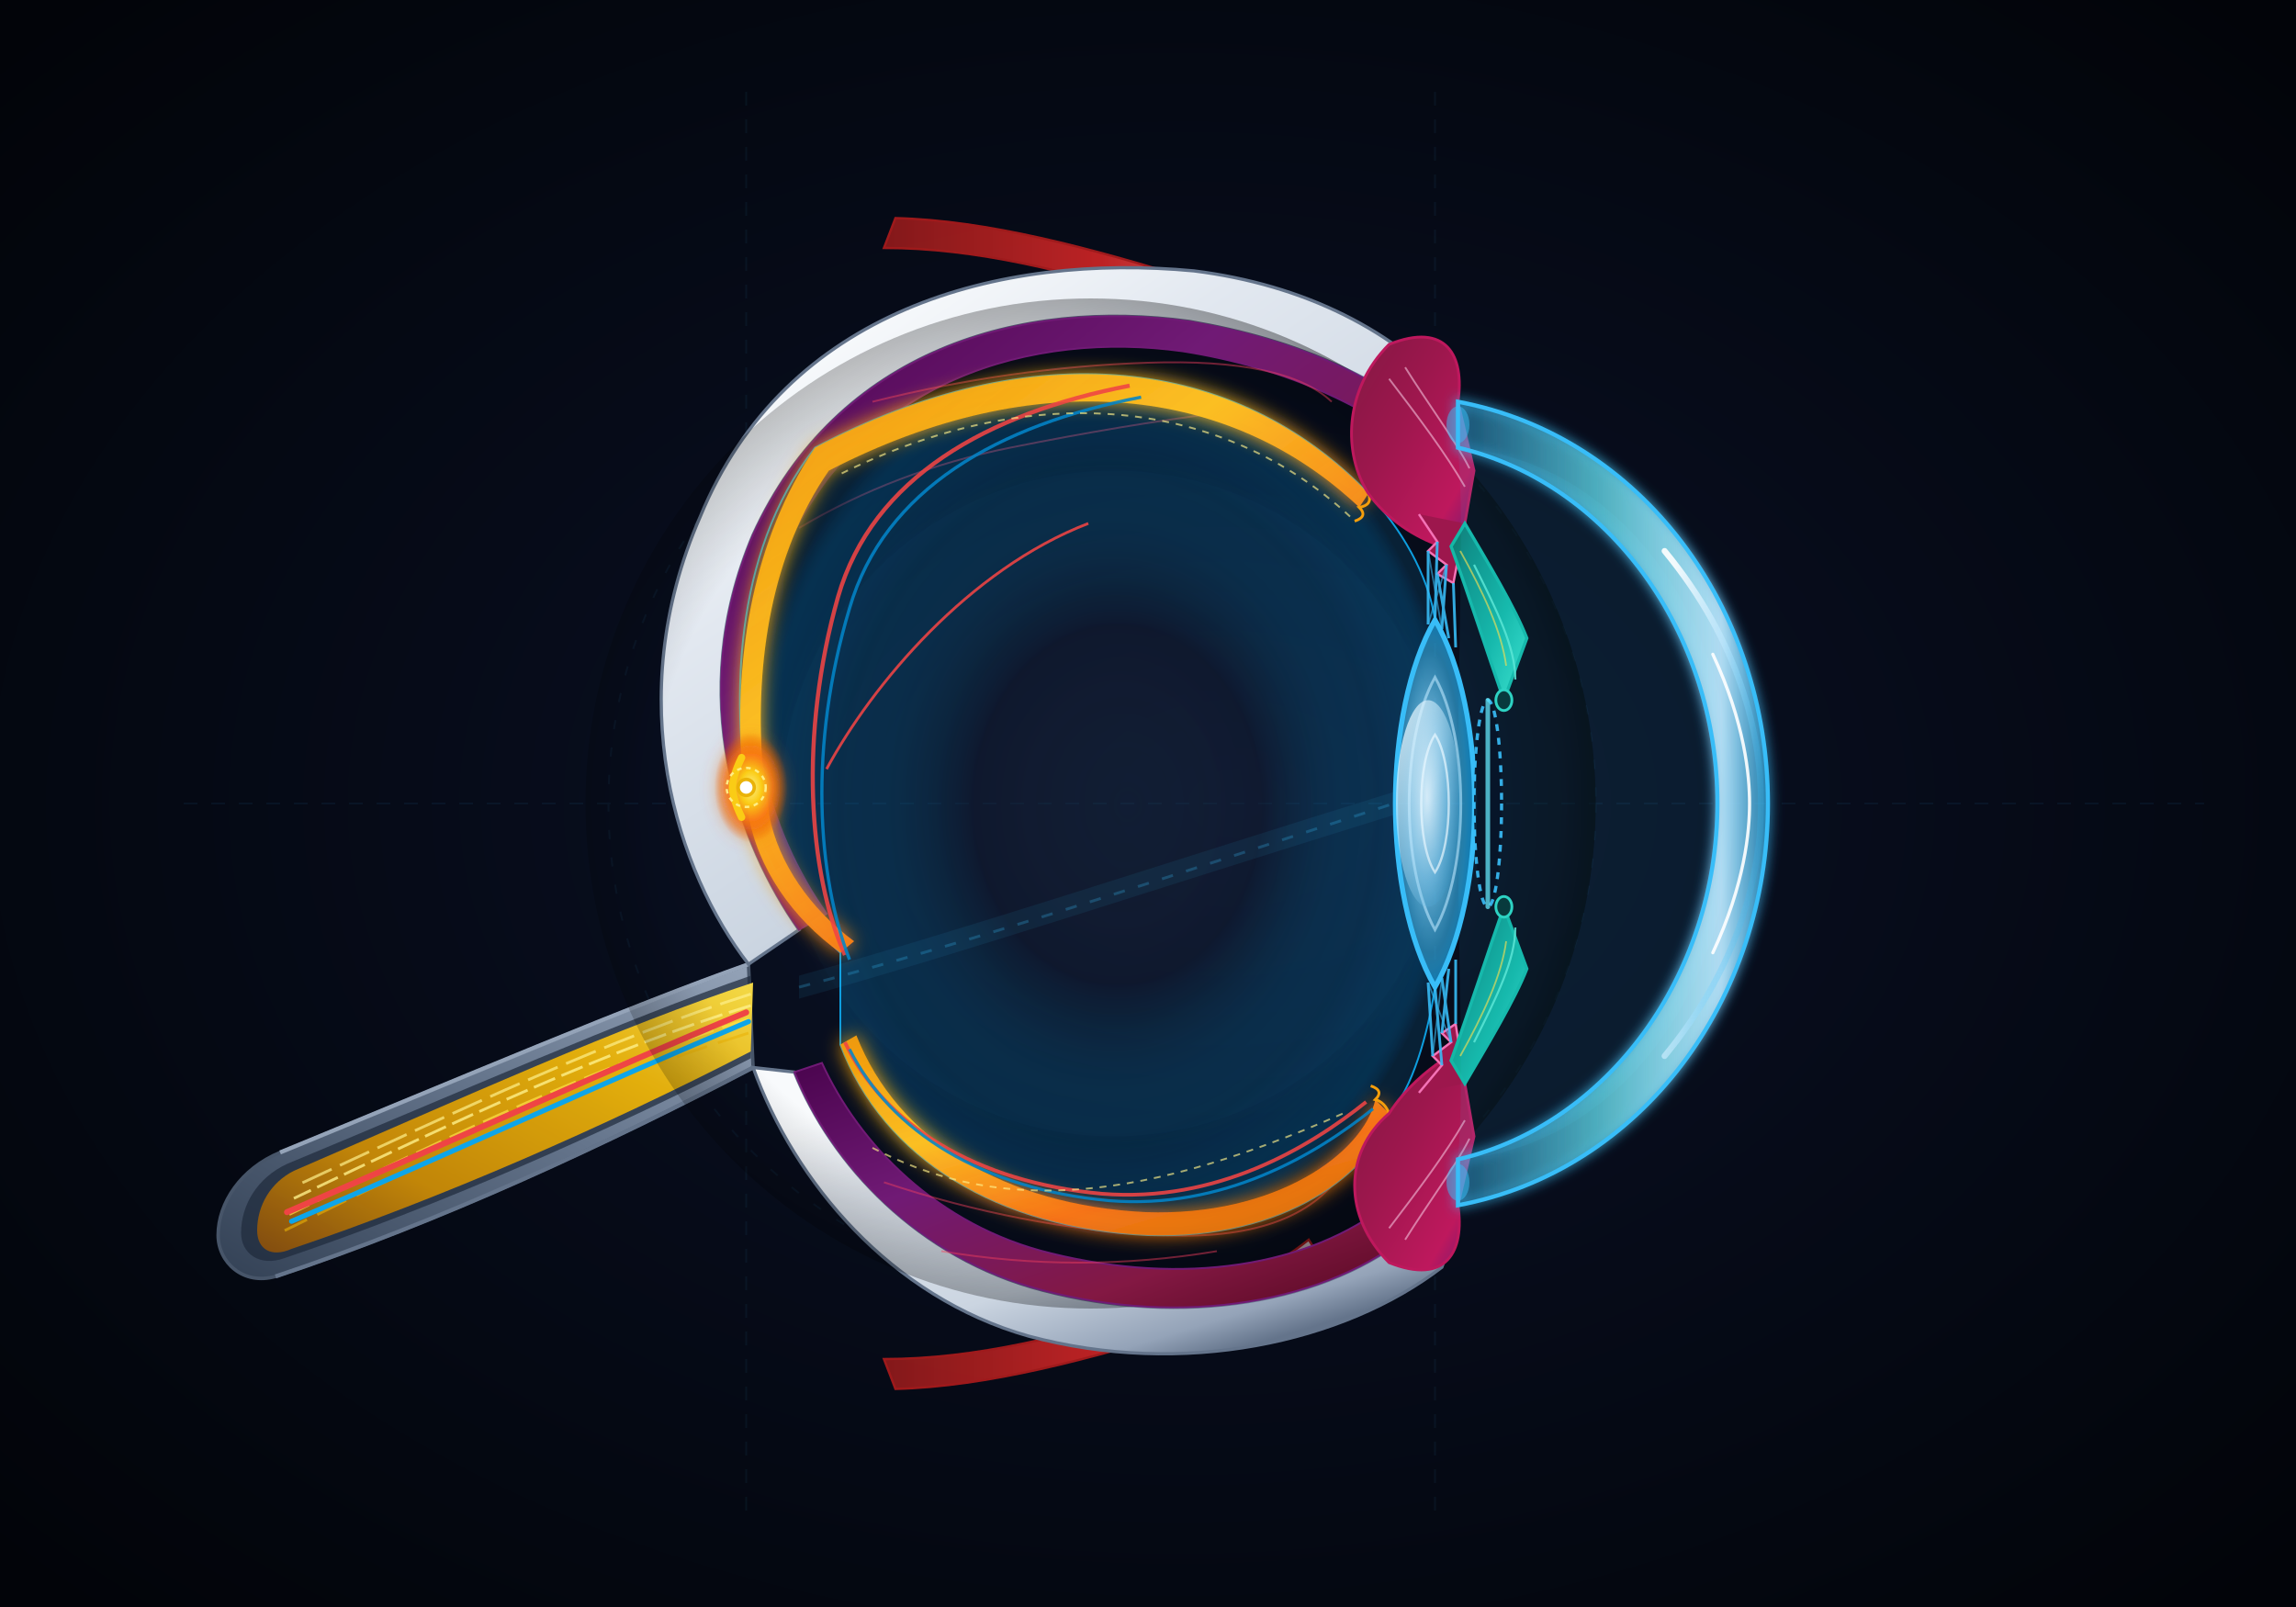
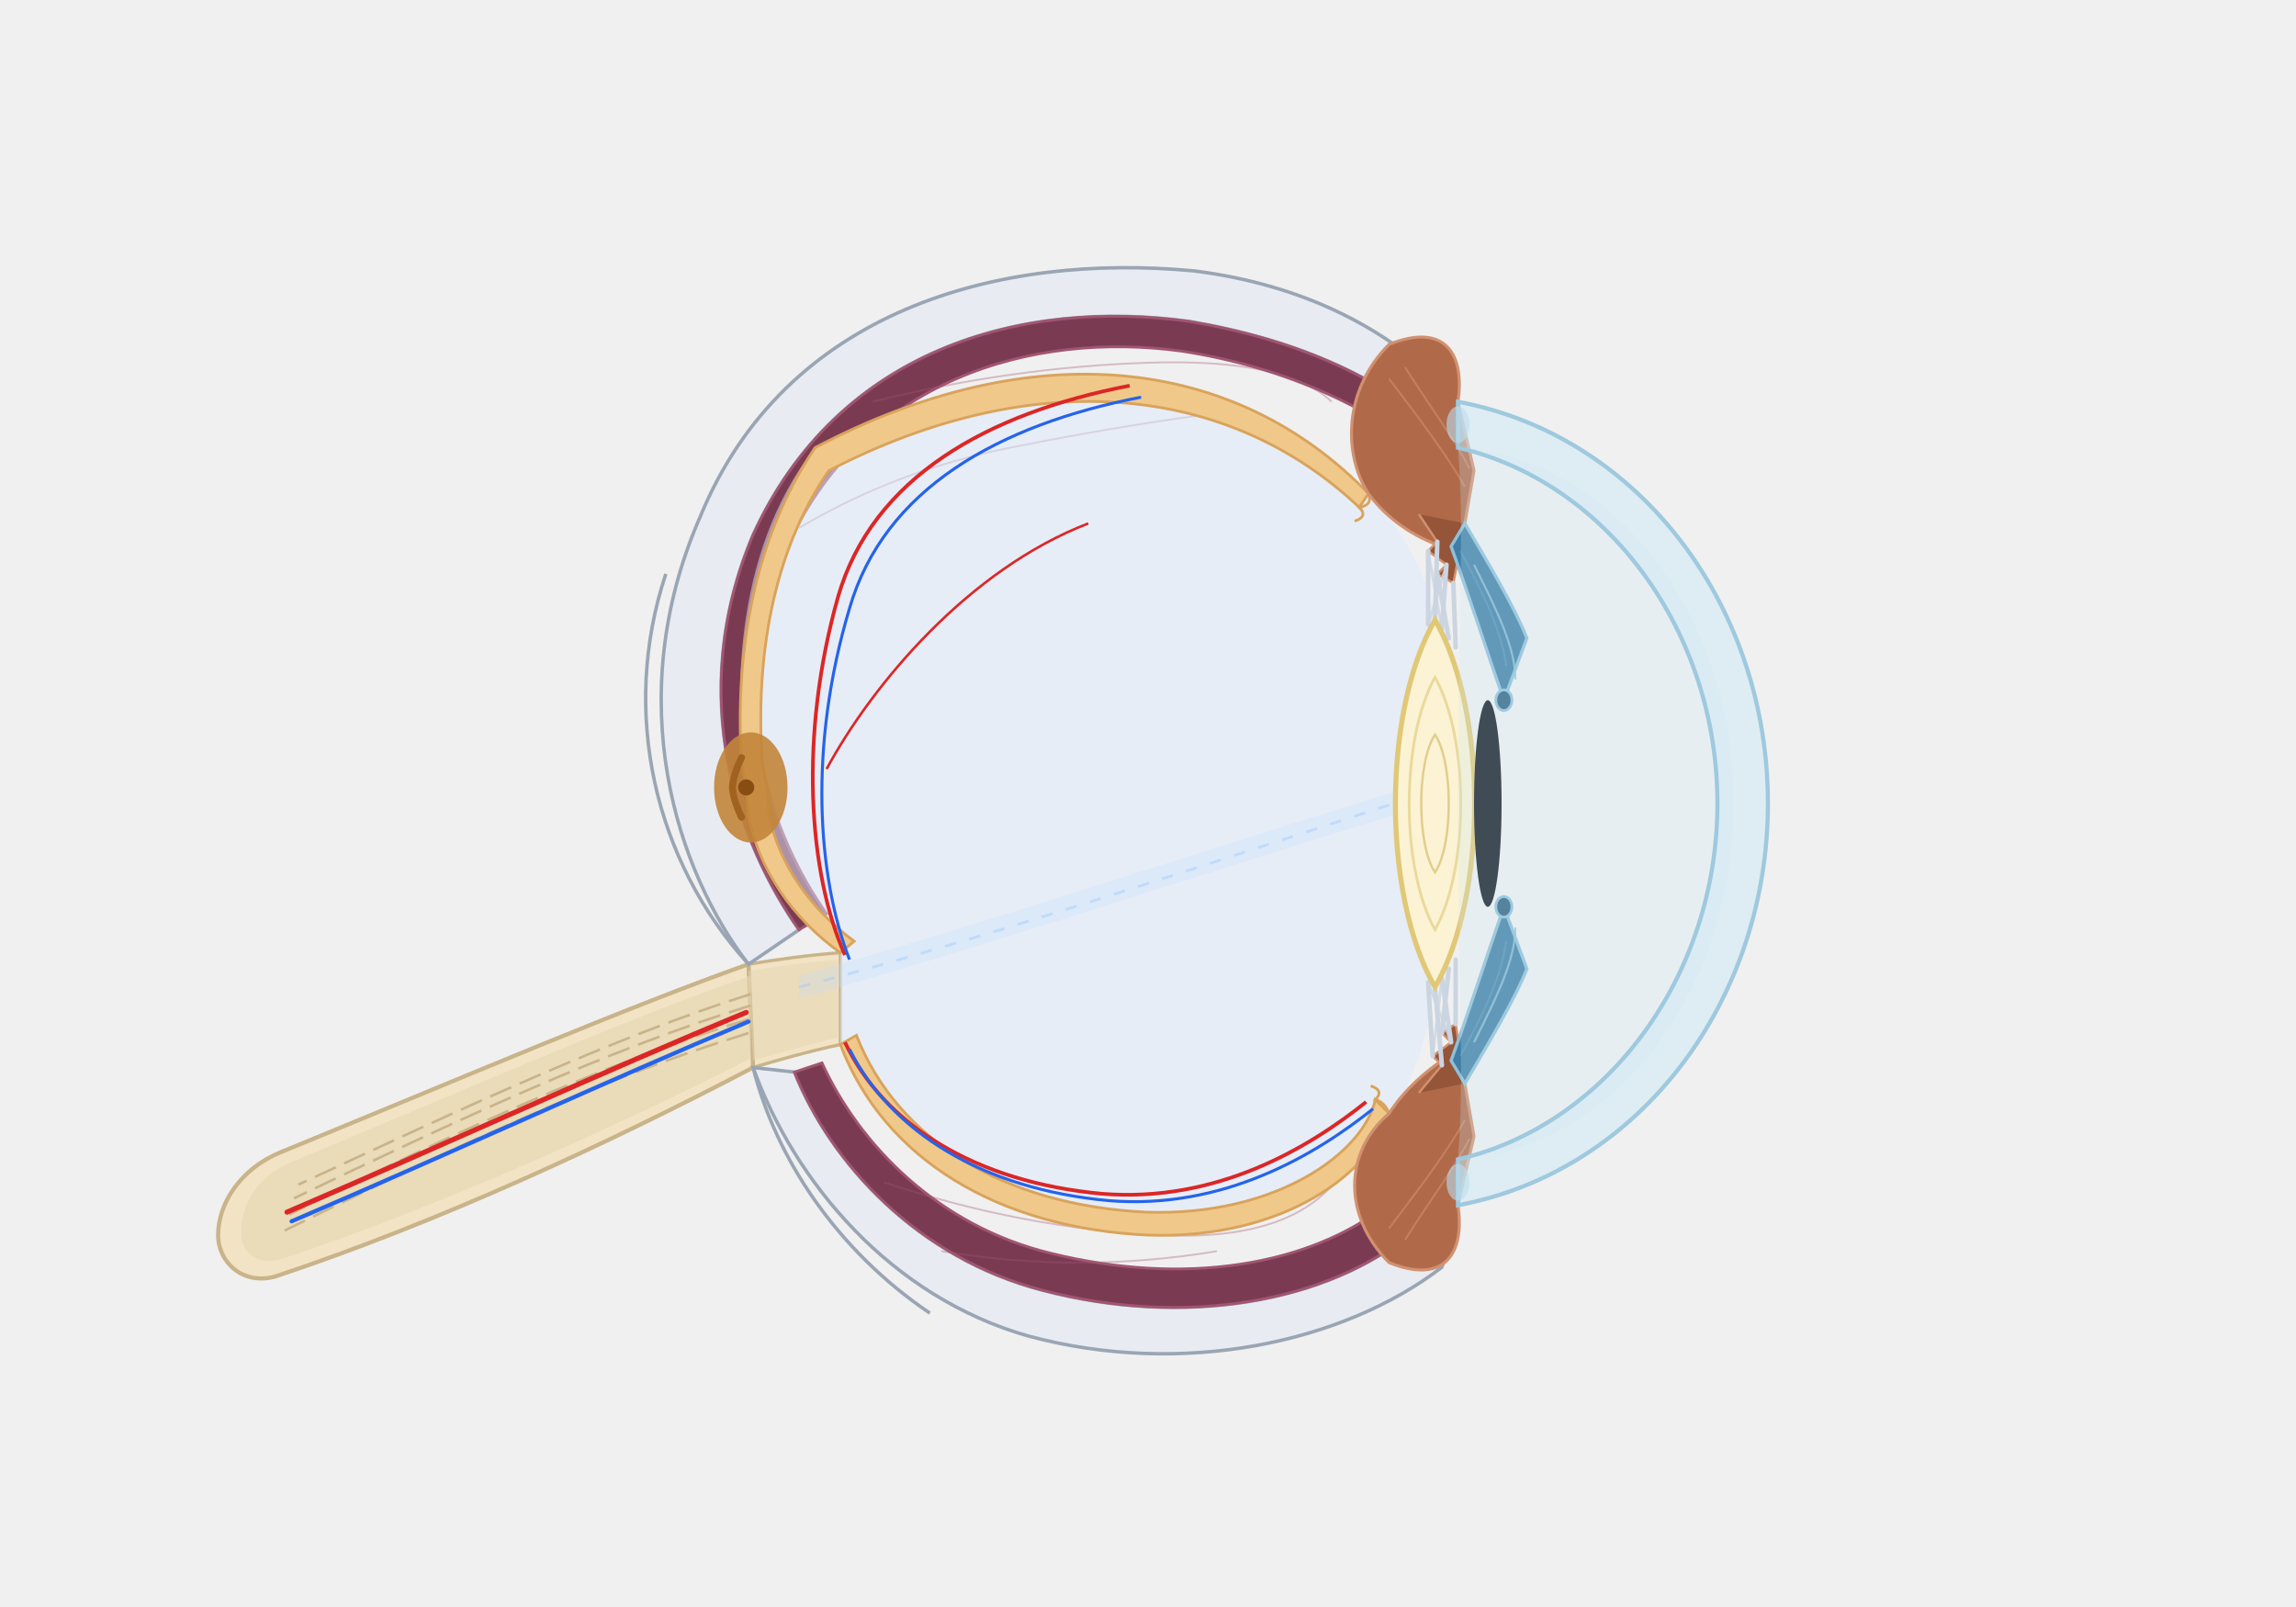
<svg xmlns="http://www.w3.org/2000/svg" viewBox="0 0 1000 700" width="1000" height="700">
-   <defs>
-     <radialGradient id="spaceBg" cx="50%" cy="50%" r="68%" fx="54%" fy="50%">
-       <stop offset="0%" stop-color="#0b1329" />
-       <stop offset="50%" stop-color="#060b18" />
-       <stop offset="100%" stop-color="#020409" />
-     </radialGradient>
-     <linearGradient id="scleraGrad" x1="20%" y1="10%" x2="80%" y2="90%">
-       <stop offset="0%" stop-color="#f8fafc" />
-       <stop offset="25%" stop-color="#e2e8f0" />
-       <stop offset="65%" stop-color="#cbd5e1" />
-       <stop offset="90%" stop-color="#94a3b8" />
-       <stop offset="100%" stop-color="#64748b" />
-     </linearGradient>
-     <radialGradient id="globeShade" cx="45%" cy="50%" r="55%">
-       <stop offset="70%" stop-color="#000000" stop-opacity="0" />
-       <stop offset="95%" stop-color="#000000" stop-opacity="0.35" />
-       <stop offset="100%" stop-color="#000000" stop-opacity="0.6" />
-     </radialGradient>
-     <linearGradient id="corneaGrad" x1="0%" y1="0%" x2="100%" y2="0%">
-       <stop offset="0%" stop-color="#38bdf8" stop-opacity="0.22" />
-       <stop offset="45%" stop-color="#67e8f9" stop-opacity="0.48" />
-       <stop offset="85%" stop-color="#bae6fd" stop-opacity="0.78" />
-       <stop offset="100%" stop-color="#38bdf8" stop-opacity="0.35" />
-     </linearGradient>
-     <linearGradient id="corneaHighlight" x1="0%" y1="20%" x2="100%" y2="80%">
-       <stop offset="0%" stop-color="#ffffff" stop-opacity="0.9" />
-       <stop offset="45%" stop-color="#bae6fd" stop-opacity="0.65" />
-       <stop offset="85%" stop-color="#38bdf8" stop-opacity="0.2" />
-       <stop offset="100%" stop-color="#38bdf8" stop-opacity="0.0" />
-     </linearGradient>
-     <linearGradient id="choroidGrad" x1="0%" y1="0%" x2="100%" y2="100%">
-       <stop offset="0%" stop-color="#4a044e" />
-       <stop offset="35%" stop-color="#701a75" />
-       <stop offset="70%" stop-color="#831843" />
-       <stop offset="100%" stop-color="#4c0519" />
-     </linearGradient>
-     <linearGradient id="retinaGrad" x1="10%" y1="0%" x2="90%" y2="100%">
-       <stop offset="0%" stop-color="#f59e0b" stop-opacity="0.95" />
-       <stop offset="35%" stop-color="#fbbf24" stop-opacity="1" />
-       <stop offset="70%" stop-color="#f97316" stop-opacity="0.95" />
-       <stop offset="100%" stop-color="#d97706" stop-opacity="0.95" />
-     </linearGradient>
-     <radialGradient id="foveaGlow" cx="50%" cy="50%" r="50%">
-       <stop offset="0%" stop-color="#fef08a" stop-opacity="1" />
-       <stop offset="30%" stop-color="#facc15" stop-opacity="0.95" />
-       <stop offset="60%" stop-color="#f97316" stop-opacity="0.75" />
-       <stop offset="90%" stop-color="#ea580c" stop-opacity="0.2" />
-       <stop offset="100%" stop-color="#ea580c" stop-opacity="0" />
-     </radialGradient>
-     <radialGradient id="lensGrad" cx="45%" cy="50%" r="55%" fx="40%" fy="48%">
-       <stop offset="0%" stop-color="#f0f9ff" stop-opacity="0.95" />
-       <stop offset="40%" stop-color="#7dd3fc" stop-opacity="0.80" />
-       <stop offset="75%" stop-color="#38bdf8" stop-opacity="0.60" />
-       <stop offset="100%" stop-color="#0284c7" stop-opacity="0.85" />
-     </radialGradient>
-     <linearGradient id="lensCoreGlow" x1="0%" y1="0%" x2="100%" y2="100%">
-       <stop offset="0%" stop-color="#ffffff" stop-opacity="0.85" />
-       <stop offset="50%" stop-color="#bae6fd" stop-opacity="0.4" />
-       <stop offset="100%" stop-color="#0284c7" stop-opacity="0.0" />
-     </linearGradient>
-     <radialGradient id="vitreousGrad" cx="52%" cy="50%" r="52%" fx="56%" fy="50%">
-       <stop offset="0%" stop-color="#1e293b" stop-opacity="0.30" />
-       <stop offset="40%" stop-color="#0f172a" stop-opacity="0.50" />
-       <stop offset="75%" stop-color="#0284c7" stop-opacity="0.22" />
-       <stop offset="95%" stop-color="#0369a1" stop-opacity="0.40" />
-       <stop offset="100%" stop-color="#082f49" stop-opacity="0.60" />
-     </radialGradient>
-     <linearGradient id="irisGrad" x1="0%" y1="0%" x2="100%" y2="100%">
-       <stop offset="0%" stop-color="#0f766e" />
-       <stop offset="25%" stop-color="#0d9488" />
-       <stop offset="60%" stop-color="#14b8a6" />
-       <stop offset="85%" stop-color="#2dd4bf" />
-       <stop offset="100%" stop-color="#042f2e" />
-     </linearGradient>
-     <linearGradient id="ciliaryGrad" x1="0%" y1="0%" x2="100%" y2="100%">
-       <stop offset="0%" stop-color="#831843" />
-       <stop offset="40%" stop-color="#9d174d" />
-       <stop offset="80%" stop-color="#be185d" />
-       <stop offset="100%" stop-color="#701a75" />
-     </linearGradient>
-     <linearGradient id="nerveAxonGrad" x1="100%" y1="0%" x2="0%" y2="100%">
-       <stop offset="0%" stop-color="#fde047" />
-       <stop offset="30%" stop-color="#eab308" />
-       <stop offset="70%" stop-color="#ca8a04" />
-       <stop offset="100%" stop-color="#854d0e" />
-     </linearGradient>
-     <linearGradient id="sheathGrad" x1="100%" y1="0%" x2="0%" y2="100%">
-       <stop offset="0%" stop-color="#94a3b8" />
-       <stop offset="45%" stop-color="#64748b" />
-       <stop offset="100%" stop-color="#334155" />
-     </linearGradient>
-     <linearGradient id="rectusMuscleGrad" x1="0%" y1="0%" x2="100%" y2="0%">
-       <stop offset="0%" stop-color="#991b1b" />
-       <stop offset="50%" stop-color="#dc2626" />
-       <stop offset="85%" stop-color="#f87171" />
-       <stop offset="100%" stop-color="#e2e8f0" />
-     </linearGradient>
-     <filter id="softGlow" x="-20%" y="-20%" width="140%" height="140%">
-       <feGaussianBlur stdDeviation="4" result="blur" />
-       <feComposite in="SourceGraphic" in2="blur" operator="over" />
-     </filter>
-     <filter id="foveaFilter" x="-50%" y="-50%" width="200%" height="200%">
-       <feGaussianBlur stdDeviation="3.5" result="blur" />
-       <feComposite in="SourceGraphic" in2="blur" operator="over" />
-     </filter>
-     <filter id="corneaGlow" x="-30%" y="-30%" width="160%" height="160%">
-       <feGaussianBlur stdDeviation="2.5" result="blur" />
-       <feComposite in="SourceGraphic" in2="blur" operator="over" />
-     </filter>
-   </defs>
-   <rect width="1000" height="700" fill="url(#spaceBg)" />
-   <g opacity="0.06" stroke="#38bdf8" stroke-width="0.8">
-     <line x1="80" y1="350" x2="960" y2="350" stroke-dasharray="6,6" />
-     <line x1="625" y1="40" x2="625" y2="660" stroke-dasharray="6,6" />
-     <line x1="325" y1="40" x2="325" y2="660" stroke-dasharray="6,6" />
-     <circle cx="480" cy="350" r="215" fill="none" stroke-dasharray="4,8" />
-   </g>
-   <g id="muscleTendons" opacity="0.85">
-     <path d="M 390,95 C 430,96 475,108 520,122              C 545,130 565,140 575,152              L 570,160              C 555,148 535,138 510,132              C 465,118 425,108 385,108 Z" fill="url(#rectusMuscleGrad)" stroke="#b91c1c" stroke-width="1" />
-     <path d="M 540,132 C 555,140 568,148 578,158" fill="none" stroke="#f1f5f9" stroke-width="1.2" opacity="0.7" />
-     <path d="M 525,127 C 542,136 558,146 572,156" fill="none" stroke="#f87171" stroke-width="1" opacity="0.6" />
-     <path d="M 390,605 C 430,604 475,592 520,578              C 545,570 565,560 575,548              L 570,540              C 555,552 535,562 510,568              C 465,582 425,592 385,592 Z" fill="url(#rectusMuscleGrad)" stroke="#b91c1c" stroke-width="1" />
-     <path d="M 540,568 C 555,560 568,552 578,542" fill="none" stroke="#f1f5f9" stroke-width="1.2" opacity="0.7" />
-     <path d="M 525,573 C 542,564 558,554 572,544" fill="none" stroke="#f87171" stroke-width="1" opacity="0.6" />
-   </g>
  <g id="opticNerve">
-     <path d="M 326,420              C 275,438 200,470 122,502              C 105,509 95,524 95,538              C 95,550 106,560 120,556              C 192,532 265,498 328,465 Z" fill="url(#sheathGrad)" stroke="#475569" stroke-width="1.5" />
-     <path d="M 327,425              C 272,444 202,475 125,507              C 112,513 105,525 105,537              C 105,546 113,552 124,548              C 192,525 264,493 327,461 Z" fill="#1e293b" opacity="0.7" />
-     <path d="M 328,428              C 270,447 202,478 128,510              C 118,515 112,525 112,536              C 112,544 118,548 127,544              C 192,522 263,491 327,458 Z" fill="url(#nerveAxonGrad)" opacity="0.95" />
-     <path d="M 327,433 C 267,452 201,483 130,516" fill="none" stroke="#fef08a" stroke-width="1.2" opacity="0.7" stroke-dasharray="14,4" />
-     <path d="M 327,438 C 265,457 199,488 128,522" fill="none" stroke="#fef08a" stroke-width="1.2" opacity="0.8" stroke-dasharray="10,3" />
-     <path d="M 326,444 C 263,463 197,494 126,529" fill="none" stroke="#fde047" stroke-width="1.2" opacity="0.7" stroke-dasharray="12,4" />
-     <path d="M 326,450 C 261,470 195,501 124,536" fill="none" stroke="#eab308" stroke-width="1.2" opacity="0.6" stroke-dasharray="14,5" />
-     <path d="M 125,528 C 195,498 262,467 325,441" fill="none" stroke="#ef4444" stroke-width="2.6" stroke-linecap="round" />
-     <path d="M 127,532 C 197,502 264,471 326,445" fill="none" stroke="#0ea5e9" stroke-width="2.2" stroke-linecap="round" />
-     <path d="M 326,420 C 275,438 200,470 122,502" fill="none" stroke="#94a3b8" stroke-width="1.8" />
-     <path d="M 328,465 C 265,498 192,532 120,556" fill="none" stroke="#64748b" stroke-width="1.8" />
+     <path d="M 326,420              C 338,418 352,416 366,415              L 366,455              C 352,458 338,462 328,465 Z" fill="#f1e3c4" stroke="#c9b48a" stroke-width="1.4" />
+     <path d="M 326,420              C 275,438 200,470 122,502              C 105,509 95,524 95,538              C 95,550 106,560 120,556              C 192,532 265,498 328,465 Z" fill="#f1e3c4" stroke="#c9b48a" stroke-width="1.8" />
+     <path d="M 327,425              C 272,444 202,475 125,507              C 112,513 105,525 105,537              C 105,546 113,552 124,548              C 192,525 264,493 327,461 Z" fill="#e6d6b3" opacity="0.6" stroke="none" />
+     <path d="M 326,423 C 338,421 352,419 365,418 L 365,452 C 352,455 338,459 328,462 Z" fill="#e6d6b3" opacity="0.5" stroke="none" />
+     <g fill="none" stroke="#c9b48a" stroke-width="1.1" stroke-dasharray="10,4">
+       <path d="M 327,433 C 267,452 201,483 130,516" />
+       <path d="M 327,438 C 265,457 199,488 128,522" />
+       <path d="M 326,444 C 263,463 197,494 126,529" />
+       <path d="M 326,450 C 261,470 195,501 124,536" />
+     </g>
+     <path d="M 125,528 C 195,498 262,467 325,441" fill="none" stroke="#dc2626" stroke-width="2.2" stroke-linecap="round" />
+     <path d="M 127,532 C 197,502 264,471 326,445" fill="none" stroke="#2563eb" stroke-width="1.8" stroke-linecap="round" />
  </g>
  <g id="scleraLayer">
-     <path d="M 326,420              C 295,380 270,305 305,225              C 342,135 435,110 520,118              C 568,124 608,144 635,175              L 635,195              C 605,165 565,148 518,140              C 445,130 365,152 328,233              C 298,304 322,368 348,405 Z" fill="url(#scleraGrad)" stroke="#64748b" stroke-width="1.4" />
-     <path d="M 328,465              C 346,515 388,565 448,582              C 515,600 585,585 628,552              C 631,544 633,535 635,525              L 635,505              C 630,518 625,528 616,536              C 578,568 515,578 454,562              C 400,548 362,507 346,467 Z" fill="url(#scleraGrad)" stroke="#64748b" stroke-width="1.4" />
-     <circle cx="475" cy="350" r="220" fill="url(#globeShade)" pointer-events="none" />
+     <path d="M 326,420              C 295,380 270,305 305,225              C 342,135 435,110 520,118              C 568,124 608,144 635,175              L 635,195              C 605,165 565,148 518,140              C 445,130 365,152 328,233              C 298,304 322,368 348,405 Z" fill="#e8ecf2" stroke="#9aa5b4" stroke-width="1.5" />
+     <path d="M 328,465              C 346,515 388,565 448,582              C 515,600 585,585 628,552              C 631,544 633,535 635,525              L 635,505              C 630,518 625,528 616,536              C 578,568 515,578 454,562              C 400,548 362,507 346,467 Z" fill="#e8ecf2" stroke="#9aa5b4" stroke-width="1.5" />
+     <path d="M 326,420 C 285,375 270,310 290,250 M 328,465 C 338,505 365,545 405,572" fill="none" stroke="#9aa5b4" stroke-width="1.5" />
  </g>
  <g id="choroidLayer">
-     <path d="M 348,405              C 322,368 298,304 328,233              C 365,152 445,130 518,140              C 565,148 605,165 635,195              L 630,205              C 600,178 560,160 515,153              C 450,144 375,165 342,240              C 314,305 336,364 360,398 Z" fill="url(#choroidGrad)" stroke="#701a75" stroke-width="0.8" />
-     <path d="M 346,467              C 362,507 400,548 454,562              C 515,578 578,568 616,536              C 625,528 630,518 635,505              L 630,495              C 622,508 615,516 605,524              C 570,552 515,560 458,546              C 408,534 374,498 358,463 Z" fill="url(#choroidGrad)" stroke="#701a75" stroke-width="0.8" />
-     <g opacity="0.45" stroke="#f43f5e" stroke-width="0.8" fill="none">
+     <path d="M 348,405              C 322,368 298,304 328,233              C 365,152 445,130 518,140              C 565,148 605,165 635,195              L 630,205              C 600,178 560,160 515,153              C 450,144 375,165 342,240              C 314,305 336,364 360,398 Z" fill="#7a3b52" stroke="#a15570" stroke-width="1.2" />
+     <path d="M 346,467              C 362,507 400,548 454,562              C 515,578 578,568 616,536              C 625,528 630,518 635,505              L 630,495              C 622,508 615,516 605,524              C 570,552 515,560 458,546              C 408,534 374,498 358,463 Z" fill="#7a3b52" stroke="#a15570" stroke-width="1.2" />
+     <g opacity="0.35" stroke="#a15570" stroke-width="0.8" fill="none">
      <path d="M 348,230 Q 390,205 440,195 T 530,180" />
      <path d="M 380,175 Q 440,160 500,158 T 580,175" />
      <path d="M 385,515 Q 445,535 505,538 T 585,510" />
      <path d="M 410,545 Q 470,555 530,545" />
    </g>
  </g>
  <g id="vitreous">
-     <path d="M 625,270              C 622,250 610,230 596,215              C 538,155 450,145 355,195              C 318,242 320,308 325,343              C 328,368 345,396 366,415              L 366,455              C 385,505 435,535 500,538              C 560,540 598,510 605,485              C 615,475 622,450 625,430              C 602,390 602,310 625,270 Z" fill="url(#vitreousGrad)" stroke="#0ea5e9" stroke-width="0.8" opacity="0.95" />
-     <path d="M 348,435 C 420,415 510,385 607,355              L 607,345 C 510,375 420,405 348,425 Z" fill="#38bdf8" opacity="0.08" />
-     <path d="M 348,430 C 425,410 515,380 607,350" fill="none" stroke="#38bdf8" stroke-width="1.2" stroke-dasharray="5,6" opacity="0.25" />
-     <circle cx="485" cy="350" r="145" fill="#38bdf8" opacity="0.035" filter="url(#softGlow)" />
+     <path d="M 625,270              C 622,250 610,230 596,215              C 538,155 450,145 355,195              C 318,242 320,308 325,343              C 328,368 345,396 366,415              L 366,455              C 385,505 435,535 500,538              C 560,540 598,510 605,485              C 615,475 622,450 625,430              C 602,390 602,310 625,270 Z" fill="#dbeafe" opacity="0.5" stroke="none" />
+     <path d="M 348,435 C 420,415 510,385 607,355 L 607,345 C 510,375 420,405 348,425 Z" fill="#bfdbfe" opacity="0.25" />
+     <path d="M 348,430 C 425,410 515,380 607,350" fill="none" stroke="#93c5fd" stroke-width="1.2" stroke-dasharray="5,6" opacity="0.4" />
  </g>
  <g id="retina">
-     <path d="M 596,215              C 538,155 450,145 355,195              C 328,235 320,285 323,332              L 325,343              L 326,355              C 330,378 345,400 366,415              L 372,410              C 353,396 339,376 335,355              L 334,343              L 332,332              C 329,288 336,241 361,205              C 452,158 536,168 592,221 Z" fill="url(#retinaGrad)" filter="url(#softGlow)" />
-     <path d="M 366,455              C 385,505 435,535 500,538              C 560,540 598,510 605,485              L 599,479              C 594,502 556,530 499,528              C 438,525 391,497 373,451 Z" fill="url(#retinaGrad)" filter="url(#softGlow)" />
-     <path d="M 596,215 Q 598,220 592,221 Q 596,225 590,227" fill="none" stroke="#f59e0b" stroke-width="1.2" />
-     <path d="M 605,485 Q 603,480 599,479 Q 603,475 597,473" fill="none" stroke="#f59e0b" stroke-width="1.2" />
-     <g fill="none" opacity="0.88">
-       <path d="M 368,416 C 352,380 348,320 365,260 C 380,208 430,180 492,168" stroke="#ef4444" stroke-width="1.8" />
-       <path d="M 360,335 C 380,298 422,248 474,228" stroke="#ef4444" stroke-width="1.2" />
-       <path d="M 370,418 C 356,382 352,325 370,265 C 385,213 435,185 497,173" stroke="#0284c7" stroke-width="1.4" />
-       <path d="M 368,454 C 385,490 425,515 480,520 C 530,524 570,500 595,480" stroke="#ef4444" stroke-width="1.6" />
-       <path d="M 370,457 C 388,493 428,518 483,523 C 533,527 573,503 598,483" stroke="#0284c7" stroke-width="1.3" />
+     <path d="M 596,215              C 538,155 450,145 355,195              C 328,235 320,285 323,332              L 325,343              L 326,355              C 330,378 345,400 366,415              L 372,410              C 353,396 339,376 335,355              L 334,343              L 332,332              C 329,288 336,241 361,205              C 452,158 536,168 592,221 Z" fill="#f0c98a" stroke="#d9a35c" stroke-width="1.2" />
+     <path d="M 366,455              C 385,505 435,535 500,538              C 560,540 598,510 605,485              L 599,479              C 594,502 556,530 499,528              C 438,525 391,497 373,451 Z" fill="#f0c98a" stroke="#d9a35c" stroke-width="1.2" />
+     <path d="M 596,215 Q 598,220 592,221 Q 596,225 590,227" fill="none" stroke="#d9a35c" stroke-width="1.2" />
+     <path d="M 605,485 Q 603,480 599,479 Q 603,475 597,473" fill="none" stroke="#d9a35c" stroke-width="1.2" />
+     <g fill="none">
+       <path d="M 368,416 C 352,380 348,320 365,260 C 380,208 430,180 492,168" stroke="#dc2626" stroke-width="1.6" />
+       <path d="M 360,335 C 380,298 422,248 474,228" stroke="#dc2626" stroke-width="1.1" />
+       <path d="M 370,418 C 356,382 352,325 370,265 C 385,213 435,185 497,173" stroke="#2563eb" stroke-width="1.3" />
+       <path d="M 368,454 C 385,490 425,515 480,520 C 530,524 570,500 595,480" stroke="#dc2626" stroke-width="1.6" />
+       <path d="M 370,457 C 388,493 428,518 483,523 C 533,527 573,503 598,483" stroke="#2563eb" stroke-width="1.3" />
    </g>
-     <path d="M 588,225 C 533,174 451,164 365,207" fill="none" stroke="#fef08a" stroke-width="0.8" opacity="0.65" stroke-dasharray="3,3" />
-     <path d="M 380,500 C 430,526 488,528 585,485" fill="none" stroke="#fef08a" stroke-width="0.8" opacity="0.65" stroke-dasharray="3,3" />
  </g>
  <g id="fovea">
-     <ellipse cx="327" cy="343" rx="16" ry="24" fill="url(#foveaGlow)" filter="url(#foveaFilter)" />
-     <path d="M 323,330 C 320,336 319,341 319,343 C 319,345 320,350 323,356" fill="none" stroke="#facc15" stroke-width="3.2" stroke-linecap="round" />
-     <circle cx="325" cy="343" r="3.5" fill="#ffffff" stroke="#eab308" stroke-width="1.5" />
-     <circle cx="325" cy="343" r="8.5" fill="none" stroke="#fef08a" stroke-width="1" stroke-dasharray="2,2" opacity="0.95" />
+     <ellipse cx="327" cy="343" rx="16" ry="24" fill="#c2853a" opacity="0.9" stroke="none" />
+     <path d="M 323,330 C 320,336 319,341 319,343 C 319,345 320,350 323,356" fill="none" stroke="#a0631f" stroke-width="3" stroke-linecap="round" />
+     <circle cx="325" cy="343" r="3.5" fill="#884d10" stroke="none" />
  </g>
  <g id="ciliaryBody">
-     <path d="M 635,175              C 638,155 630,140 605,150              C 585,170 585,198 596,215              C 604,226 616,234 628,238              L 638,228              L 642,205 Z" fill="url(#ciliaryGrad)" stroke="#be185d" stroke-width="1.2" />
-     <path d="M 618,224 L 626,236 L 622,240 L 630,246 L 626,250 L 633,254 L 638,228" fill="#9d174d" stroke="#f472b6" stroke-width="1" />
-     <path d="M 635,525              C 638,545 630,560 605,550              C 585,530 585,502 605,485              C 612,474 622,466 628,462              L 638,472              L 642,495 Z" fill="url(#ciliaryGrad)" stroke="#be185d" stroke-width="1.2" />
-     <path d="M 618,476 L 628,464 L 624,460 L 632,454 L 628,450 L 634,446 L 638,472" fill="#9d174d" stroke="#f472b6" stroke-width="1" />
-     <g stroke="#fbcfe8" stroke-width="0.8" opacity="0.55" fill="none">
+     <path d="M 635,175              C 638,155 630,140 605,150              C 585,170 585,198 596,215              C 604,226 616,234 628,238              L 638,228              L 642,205 Z" fill="#b06a4a" stroke="#d19170" stroke-width="1.3" />
+     <path d="M 618,224 L 626,236 L 622,240 L 630,246 L 626,250 L 633,254 L 638,228" fill="#945538" stroke="#d19170" stroke-width="1" />
+     <path d="M 635,525              C 638,545 630,560 605,550              C 585,530 585,502 605,485              C 612,474 622,466 628,462              L 638,472              L 642,495 Z" fill="#b06a4a" stroke="#d19170" stroke-width="1.3" />
+     <path d="M 618,476 L 628,464 L 624,460 L 632,454 L 628,450 L 634,446 L 638,472" fill="#945538" stroke="#d19170" stroke-width="1" />
+     <g stroke="#d19170" stroke-width="0.8" opacity="0.6" fill="none">
      <path d="M 605,165 C 618,182 630,198 638,212" />
      <path d="M 612,160 C 622,176 634,192 640,204" />
      <path d="M 605,535 C 618,518 630,502 638,488" />
      <path d="M 612,540 C 622,524 634,508 640,496" />
    </g>
  </g>
  <g id="zonule">
-     <g stroke="#38bdf8" stroke-width="1.2" opacity="0.88">
+     <g stroke="#cbd5e1" stroke-width="2" fill="none" stroke-linecap="round">
      <line x1="622" y1="240" x2="622" y2="272" />
      <line x1="626" y1="236" x2="625" y2="270" />
      <line x1="630" y1="246" x2="628" y2="274" />
      <line x1="626" y1="250" x2="631" y2="278" />
      <line x1="633" y1="254" x2="634" y2="282" />
-       <line x1="622" y1="240" x2="628" y2="274" stroke-width="0.75" opacity="0.65" />
-       <line x1="630" y1="246" x2="622" y2="272" stroke-width="0.75" opacity="0.65" />
+       <line x1="622" y1="240" x2="628" y2="274" stroke-width="1.2" opacity="0.8" />
+       <line x1="630" y1="246" x2="622" y2="272" stroke-width="1.2" opacity="0.8" />
    </g>
-     <g stroke="#38bdf8" stroke-width="1.2" opacity="0.88">
+     <g stroke="#cbd5e1" stroke-width="2" fill="none" stroke-linecap="round">
      <line x1="624" y1="460" x2="622" y2="428" />
      <line x1="628" y1="464" x2="625" y2="430" />
      <line x1="632" y1="454" x2="628" y2="426" />
      <line x1="628" y1="450" x2="631" y2="422" />
      <line x1="634" y1="446" x2="634" y2="418" />
-       <line x1="624" y1="460" x2="628" y2="426" stroke-width="0.75" opacity="0.65" />
-       <line x1="632" y1="454" x2="622" y2="428" stroke-width="0.75" opacity="0.65" />
+       <line x1="624" y1="460" x2="628" y2="426" stroke-width="1.2" opacity="0.8" />
+       <line x1="632" y1="454" x2="622" y2="428" stroke-width="1.2" opacity="0.8" />
    </g>
  </g>
  <g id="lens" style="transform-origin: 625px 350px;">
-     <path d="M 625,270              C 648,310 648,390 625,430              C 602,390 602,310 625,270 Z" fill="url(#lensGrad)" stroke="#38bdf8" stroke-width="2.2" />
-     <path d="M 625,295              C 640,322 640,378 625,405              C 610,378 610,322 625,295 Z" fill="none" stroke="#bae6fd" stroke-width="1.2" opacity="0.6" />
-     <path d="M 625,320              C 633,332 633,368 625,380              C 617,368 617,332 625,320 Z" fill="none" stroke="#ffffff" stroke-width="1.0" opacity="0.75" />
-     <ellipse cx="622" cy="350" rx="14" ry="45" fill="url(#lensCoreGlow)" />
+     <path d="M 625,270              C 648,310 648,390 625,430              C 602,390 602,310 625,270 Z" fill="#fff4c9" fill-opacity="0.75" stroke="#e0c877" stroke-width="2.2" />
+     <path d="M 625,295              C 640,322 640,378 625,405              C 610,378 610,322 625,295 Z" fill="none" stroke="#e0c877" stroke-width="1.2" opacity="0.6" />
+     <path d="M 625,320              C 633,332 633,368 625,380              C 617,368 617,332 625,320 Z" fill="none" stroke="#d5be6e" stroke-width="1.0" opacity="0.7" />
  </g>
  <g id="iris">
-     <path d="M 638,228              C 648,245 660,265 665,278              L 655,305              C 648,285 640,260 632,238 Z" fill="url(#irisGrad)" stroke="#14b8a6" stroke-width="1.4" />
-     <ellipse cx="655" cy="305" rx="3.5" ry="4.5" fill="#042f2e" stroke="#2dd4bf" stroke-width="1.2" />
-     <path d="M 642,246 C 652,266 660,282 660,296" fill="none" stroke="#5eead4" stroke-width="0.9" opacity="0.85" />
-     <path d="M 636,240 C 646,258 654,275 656,290" fill="none" stroke="#fde047" stroke-width="0.75" opacity="0.65" />
-     <path d="M 638,472              C 648,455 660,435 665,422              L 655,395              C 648,415 640,440 632,462 Z" fill="url(#irisGrad)" stroke="#14b8a6" stroke-width="1.4" />
-     <ellipse cx="655" cy="395" rx="3.5" ry="4.5" fill="#042f2e" stroke="#2dd4bf" stroke-width="1.2" />
-     <path d="M 642,454 C 652,434 660,418 660,404" fill="none" stroke="#5eead4" stroke-width="0.9" opacity="0.85" />
-     <path d="M 636,460 C 646,442 654,425 656,410" fill="none" stroke="#fde047" stroke-width="0.75" opacity="0.65" />
+     <path d="M 638,228              C 648,245 660,265 665,278              L 655,305              C 648,285 640,260 632,238 Z" fill="#3f7fa6" stroke="#8fc0d8" stroke-width="1.4" />
+     <ellipse cx="655" cy="305" rx="3.5" ry="4.5" fill="#2d6080" stroke="#8fc0d8" stroke-width="1.2" />
+     <path d="M 642,246 C 652,266 660,282 660,296" fill="none" stroke="#8fc0d8" stroke-width="0.9" opacity="0.8" />
+     <path d="M 636,240 C 646,258 654,275 656,290" fill="none" stroke="#5a97bc" stroke-width="0.8" opacity="0.6" />
+     <path d="M 638,472              C 648,455 660,435 665,422              L 655,395              C 648,415 640,440 632,462 Z" fill="#3f7fa6" stroke="#8fc0d8" stroke-width="1.4" />
+     <ellipse cx="655" cy="395" rx="3.5" ry="4.5" fill="#2d6080" stroke="#8fc0d8" stroke-width="1.2" />
+     <path d="M 642,454 C 652,434 660,418 660,404" fill="none" stroke="#8fc0d8" stroke-width="0.9" opacity="0.8" />
+     <path d="M 636,460 C 646,442 654,425 656,410" fill="none" stroke="#5a97bc" stroke-width="0.8" opacity="0.6" />
  </g>
  <g id="pupil" style="transform-origin: 648px 350px;">
-     <ellipse cx="648" cy="350" rx="6" ry="45" fill="#020617" stroke="#38bdf8" stroke-width="1.4" stroke-dasharray="3,3" opacity="0.9" />
-     <line x1="648" y1="305" x2="648" y2="395" stroke="#67e8f9" stroke-width="2" stroke-linecap="round" opacity="0.75" />
+     <ellipse cx="648" cy="350" rx="6" ry="45" fill="#121820" stroke="none" />
  </g>
  <g id="cornea">
-     <path d="M 635,195              C 705,200 755,270 755,350              C 755,430 705,500 635,505              C 638,470 635,430 635,350              C 635,270 638,230 635,195 Z" fill="#38bdf8" opacity="0.08" />
-     <path d="M 635,175              C 715,190 770,265 770,350              C 770,435 715,510 635,525              L 635,505              C 700,490 748,425 748,350              C 748,275 700,210 635,195 Z" fill="url(#corneaGrad)" stroke="#38bdf8" stroke-width="1.8" filter="url(#corneaGlow)" />
-     <path d="M 725,240 C 758,280 767,320 767,350 C 767,380 758,420 725,460" fill="none" stroke="url(#corneaHighlight)" stroke-width="2.6" stroke-linecap="round" />
-     <path d="M 746,285 C 760,315 762,338 762,350 C 762,362 760,385 746,415" fill="none" stroke="#ffffff" stroke-width="1.4" stroke-linecap="round" opacity="0.9" />
-     <ellipse cx="635" cy="185" rx="5" ry="8" fill="#38bdf8" opacity="0.5" />
-     <ellipse cx="635" cy="515" rx="5" ry="8" fill="#38bdf8" opacity="0.5" />
+     <path d="M 635,195              C 705,200 755,270 755,350              C 755,430 705,500 635,505              C 638,470 635,430 635,350              C 635,270 638,230 635,195 Z" fill="#cfe8f5" fill-opacity="0.25" stroke="none" />
+     <path d="M 635,175              C 715,190 770,265 770,350              C 770,435 715,510 635,525              L 635,505              C 700,490 748,425 748,350              C 748,275 700,210 635,195 Z" fill="#cfe8f5" fill-opacity="0.55" stroke="#9ec9de" stroke-width="1.8" />
+     <ellipse cx="635" cy="185" rx="5" ry="8" fill="#b9dff2" opacity="0.6" stroke="none" />
+     <ellipse cx="635" cy="515" rx="5" ry="8" fill="#b9dff2" opacity="0.6" stroke="none" />
  </g>
</svg>
